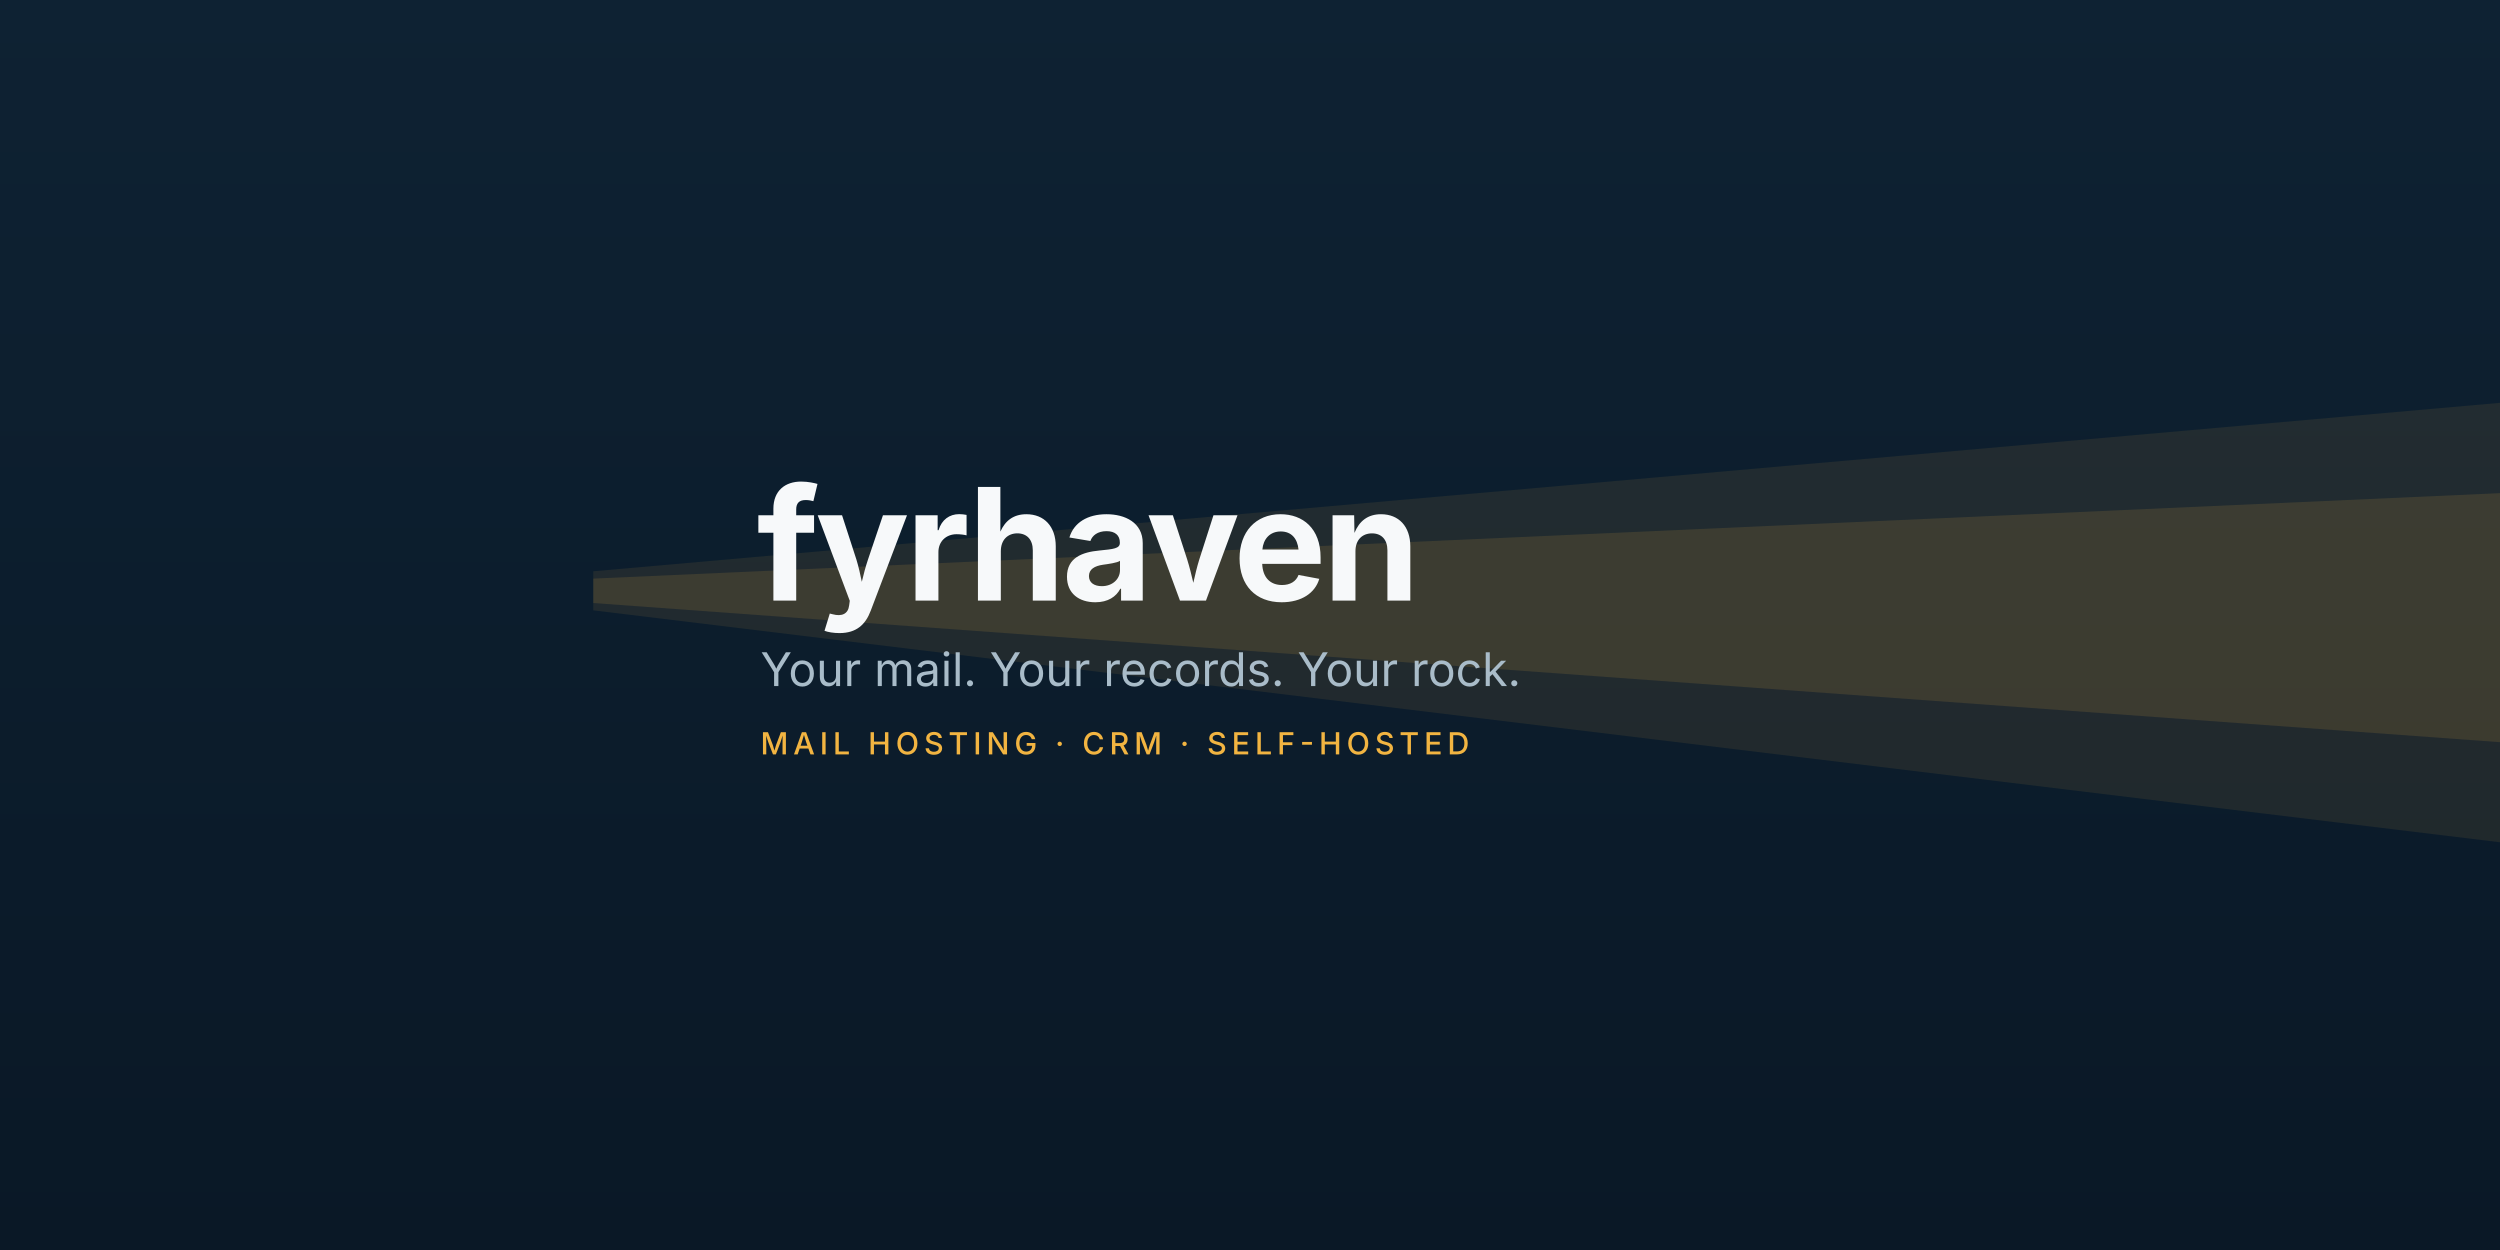
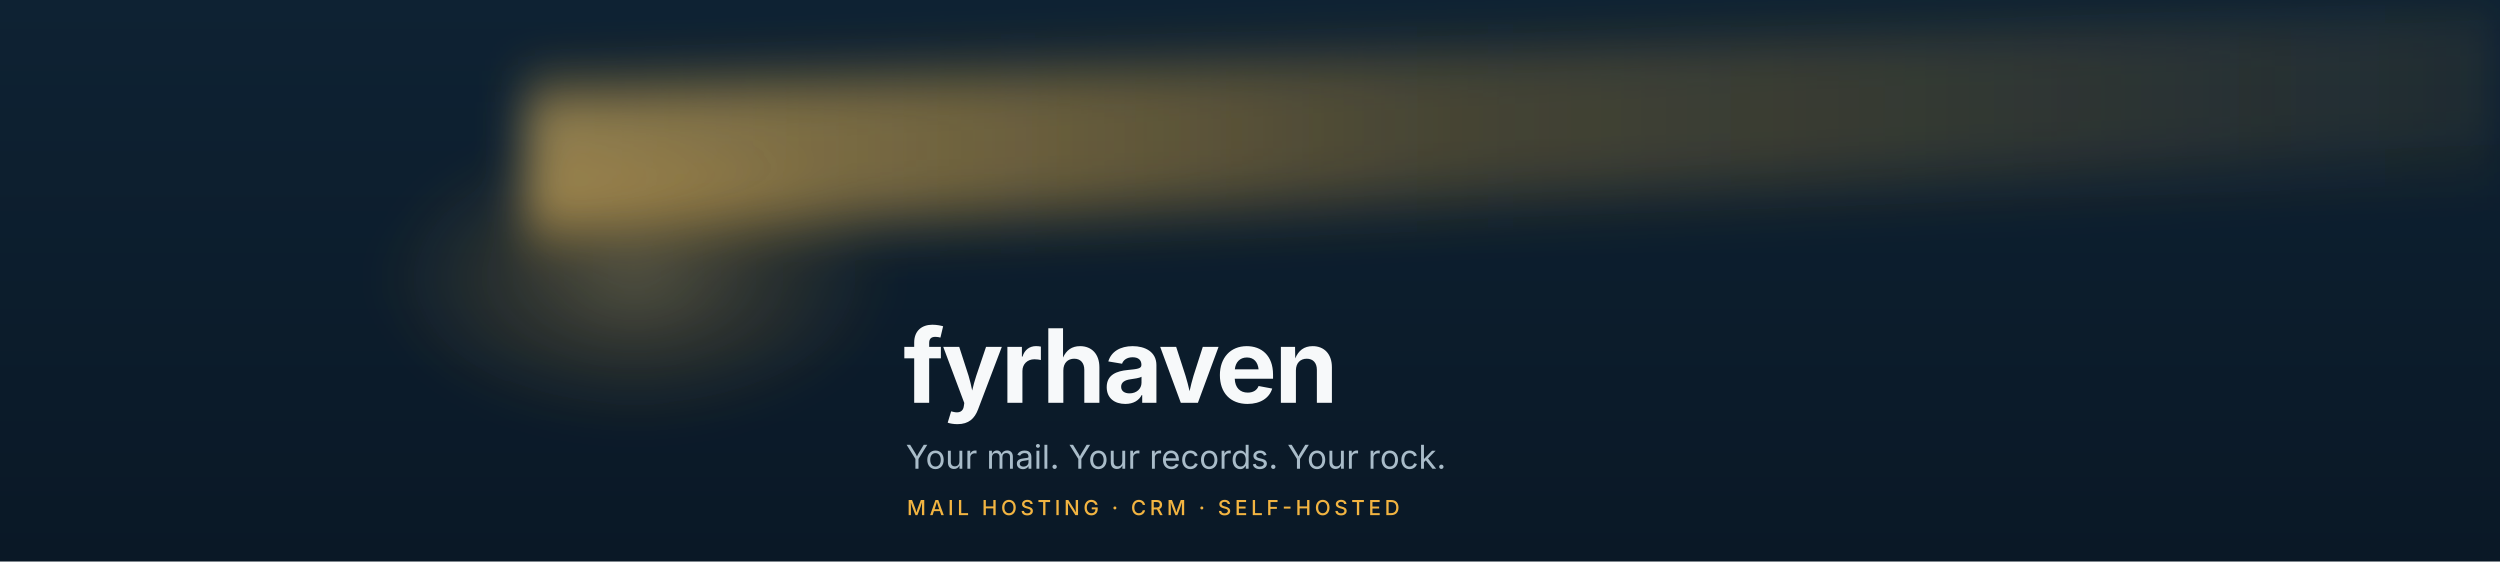
- <svg xmlns="http://www.w3.org/2000/svg" viewBox="0 0 2048 1024" role="img" aria-label="Fyrhaven — profile header">
+ <svg xmlns="http://www.w3.org/2000/svg" viewBox="0 0 2048 460" role="img" aria-label="Fyrhaven — profile header">
  <defs>
-     <linearGradient id="seaP" x1="0" y1="0" x2="0" y2="1">
+     <linearGradient id="seaH3" x1="0" y1="0" x2="0" y2="1">
      <stop offset="0" stop-color="#0E2233" />
      <stop offset="1" stop-color="#0A1826" />
    </linearGradient>
+     <linearGradient id="beamBroad" x1="0" y1="0" x2="1" y2="0">
+       <stop offset="0" stop-color="#F2B441" stop-opacity="0.26" />
+       <stop offset="0.5" stop-color="#F2B441" stop-opacity="0.10" />
+       <stop offset="1" stop-color="#F2B441" stop-opacity="0.03" />
+     </linearGradient>
+     <filter id="soft" x="-15%" y="-60%" width="130%" height="220%">
+       <feGaussianBlur stdDeviation="18" />
+     </filter>
+     <radialGradient id="bloom" cx="0.5" cy="0.5" r="0.5">
+       <stop offset="0" stop-color="#F7CE74" stop-opacity="0.30" />
+       <stop offset="0.55" stop-color="#F2B441" stop-opacity="0.12" />
+       <stop offset="1" stop-color="#F2B441" stop-opacity="0" />
+     </radialGradient>
+     <linearGradient id="beamCore" x1="0" y1="0" x2="1" y2="0">
+       <stop offset="0" stop-color="#F7CE74" stop-opacity="0.42" />
+       <stop offset="0.45" stop-color="#F2B441" stop-opacity="0.16" />
+       <stop offset="1" stop-color="#F2B441" stop-opacity="0.04" />
+     </linearGradient>
  </defs>
-   <rect width="2048" height="1024" fill="url(#seaP)" />
-   <polygon points="486,468 2048,330 2048,690 486,500" fill="#F2B441" opacity="0.09" />
-   <polygon points="486,474 2048,404 2048,608 486,494" fill="#F2B441" opacity="0.13" />
-   <text x="620" y="492" font-family="Inter, 'Segoe UI', system-ui, -apple-system, sans-serif" font-size="128" font-weight="700" letter-spacing="-3" fill="#F7F9FA">fyrhaven</text>
-   <text x="623" y="562" font-family="Inter, 'Segoe UI', system-ui, -apple-system, sans-serif" font-size="38" font-weight="400" fill="#A9BCC9">Your mail. Your records. Your rock.</text>
-   <text x="623" y="618" font-family="Inter, 'Segoe UI', system-ui, -apple-system, sans-serif" font-size="25" font-weight="500" letter-spacing="4" fill="#F2B441">MAIL HOSTING · CRM · SELF-HOSTED</text>
+   <rect width="2048" height="460" fill="url(#seaH3)" />
+   <g filter="url(#soft)">
+     <polygon points="430,58 2048,0 2048,150 430,206" fill="url(#beamBroad)" />
+     <polygon points="430,84 2048,16 2048,118 430,182" fill="url(#beamCore)" />
+     <ellipse cx="520" cy="228" rx="210" ry="120" fill="url(#bloom)" />
+   </g>
+   <text x="740" y="330" font-family="Inter, 'Segoe UI', system-ui, -apple-system, sans-serif" font-size="84" font-weight="700" letter-spacing="-2" fill="#F7F9FA">fyrhaven</text>
+   <text x="742" y="384" font-family="Inter, 'Segoe UI', system-ui, -apple-system, sans-serif" font-size="27" font-weight="400" fill="#A9BCC9">Your mail. Your records. Your rock.</text>
+   <text x="743" y="422" font-family="Inter, 'Segoe UI', system-ui, -apple-system, sans-serif" font-size="17" font-weight="500" letter-spacing="3" fill="#F2B441">MAIL HOSTING · CRM · SELF-HOSTED</text>
</svg>
